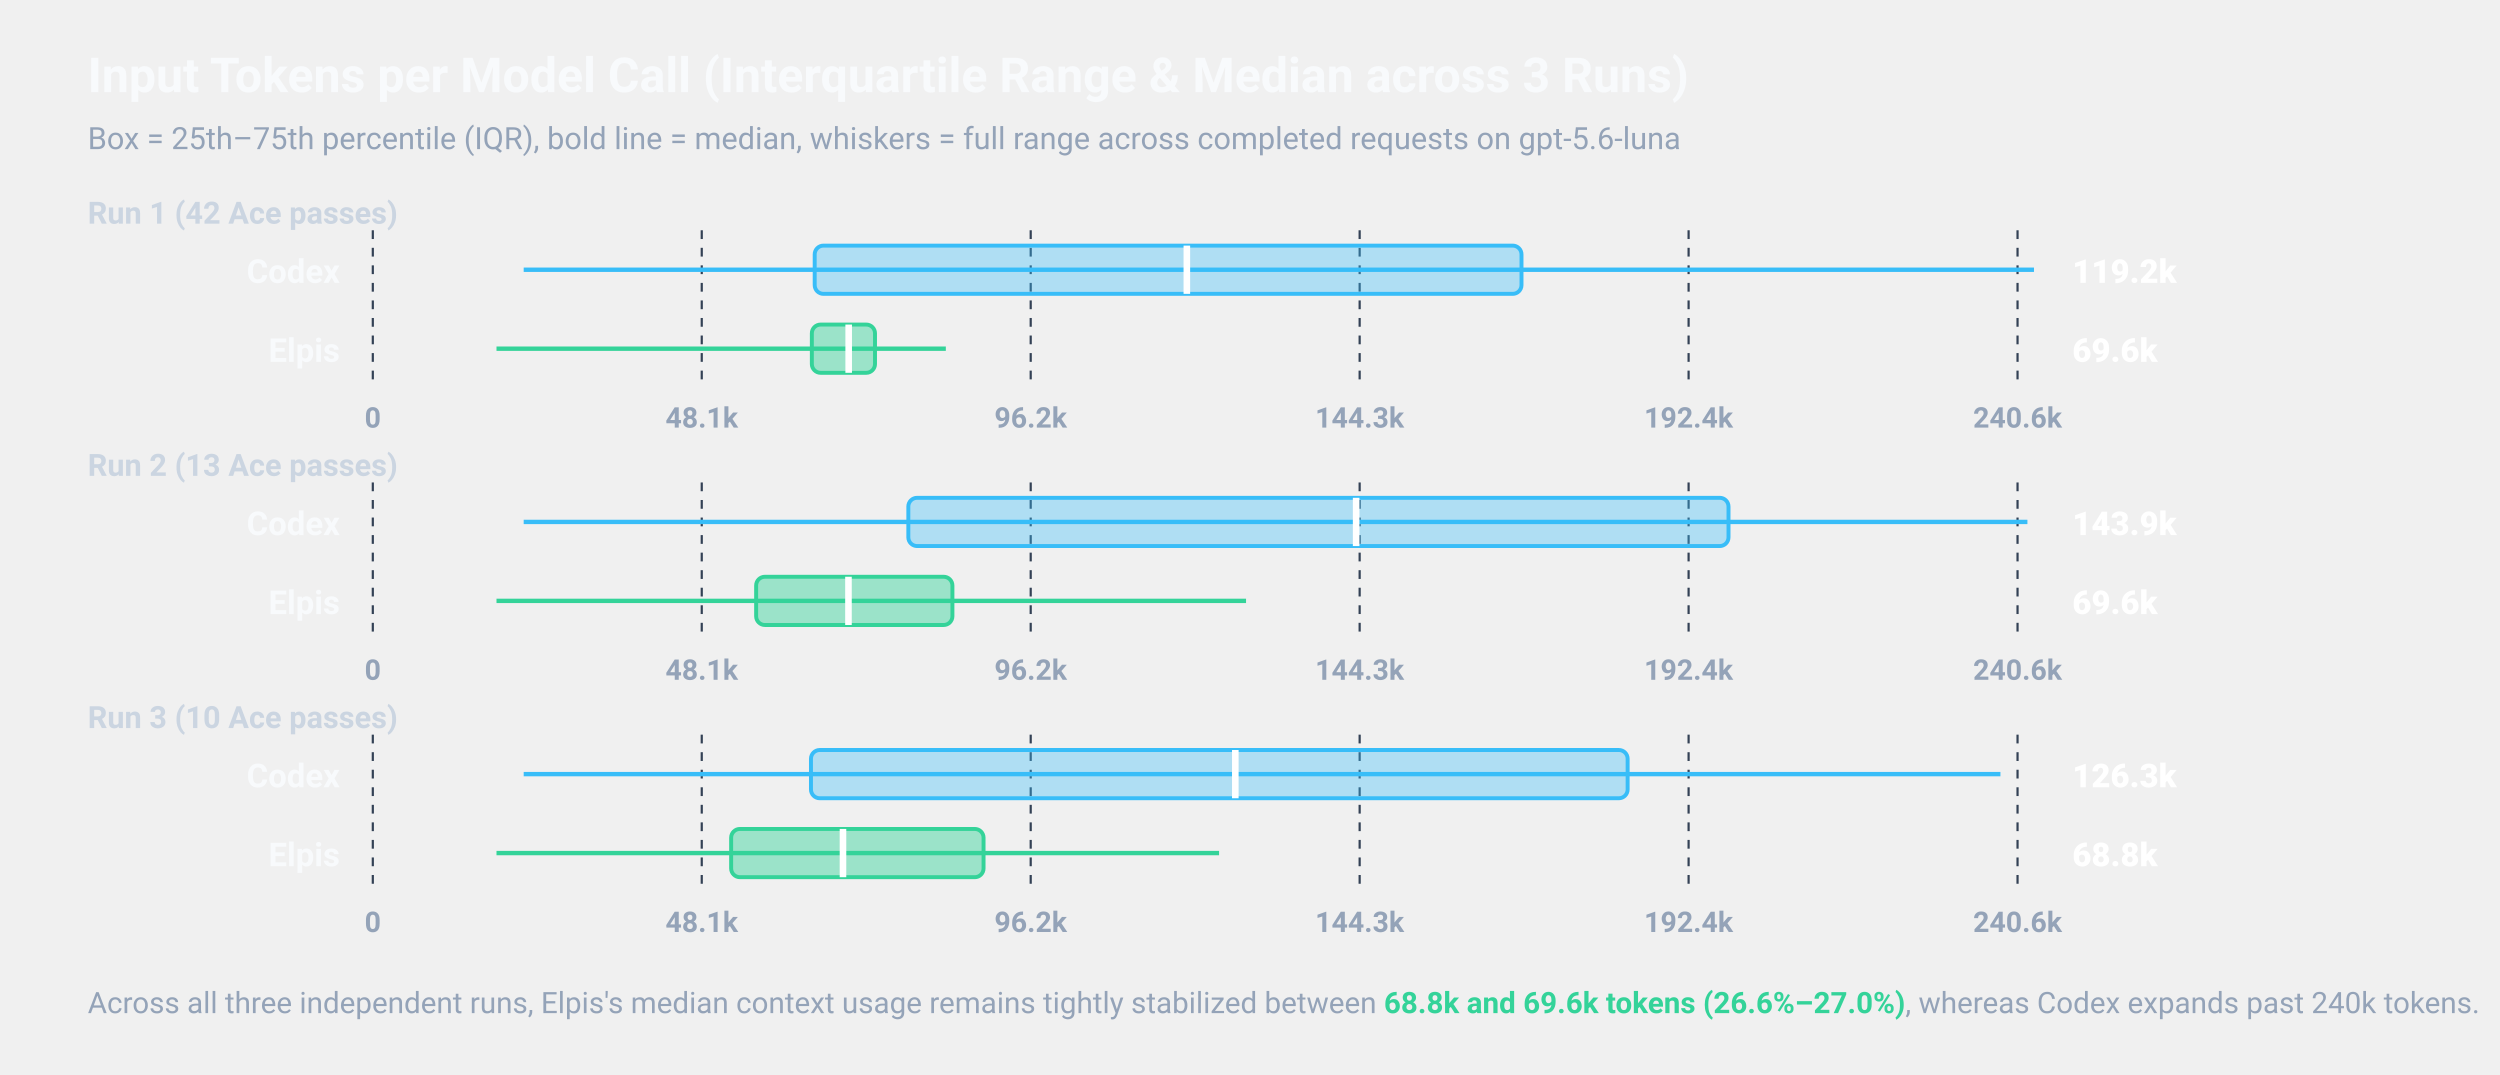
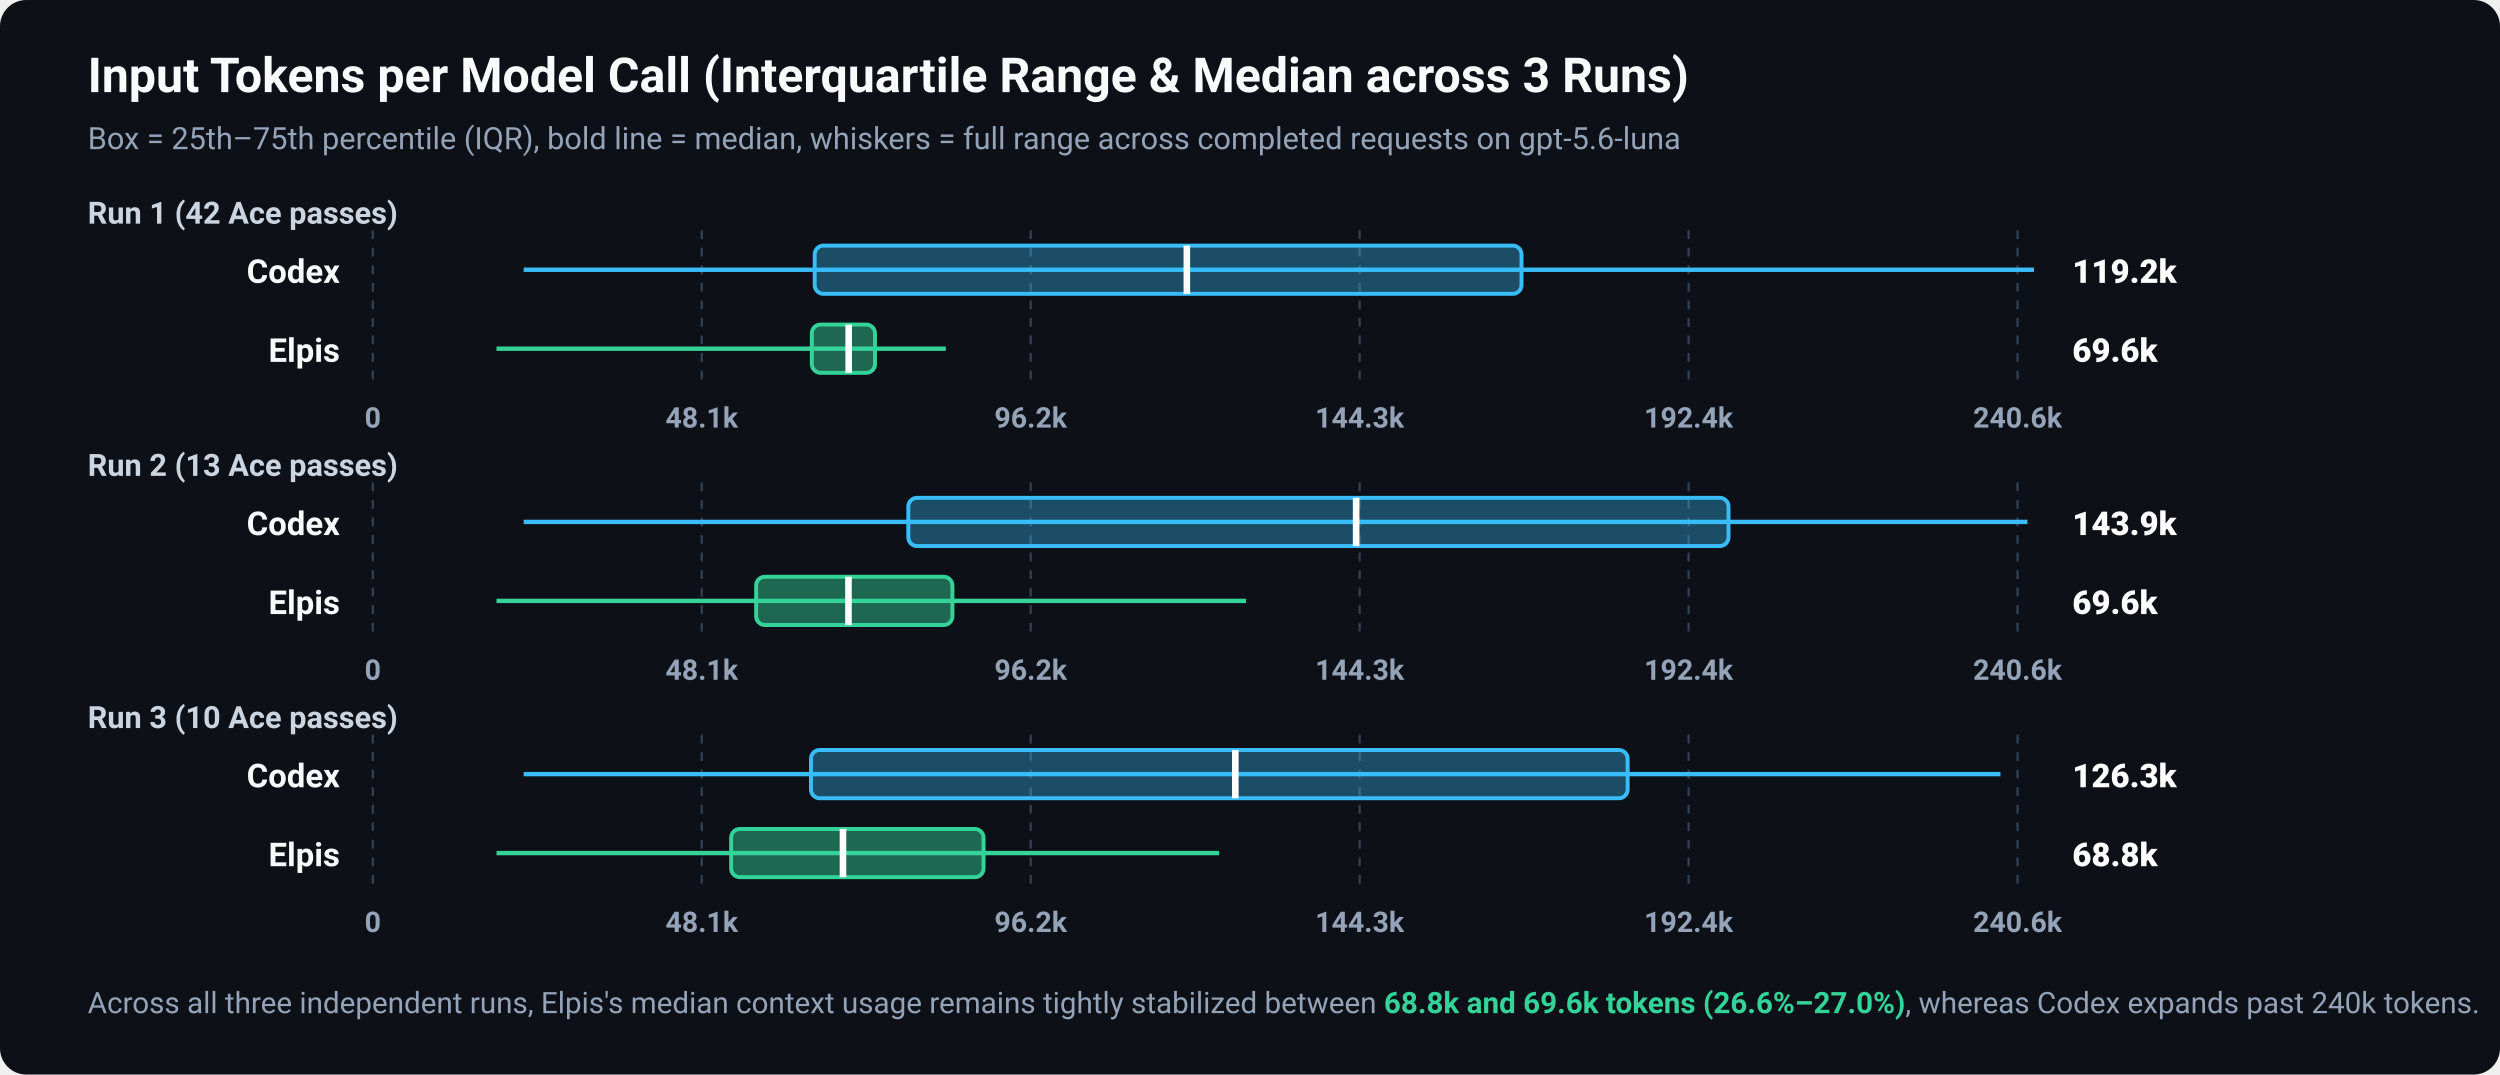
<svg xmlns="http://www.w3.org/2000/svg" width="1140" height="490" viewBox="0 0 1140 490" style="background-color: #0d1117; border-radius: 12px; font-family: -apple-system, BlinkMacSystemFont, 'Segoe UI', Roboto, Helvetica, Arial, sans-serif;">
+   <rect x="0" y="0" width="1140" height="490" fill="#0d1117" rx="12" />
  <style>
    .gridline { stroke: #334155; stroke-dasharray: 4 4; }
    .tick-text { fill: #94a3b8; font-size: 13px; font-weight: 600; }
    .blab { fill: #f8fafc; font-size: 15px; font-weight: 700; }
    .bval { fill: #ffffff; font-size: 15px; font-weight: 800; }
    .rlabel { fill: #cbd5e1; font-size: 14px; font-weight: 700; }
  </style>
  <text x="40" y="42" fill="#f8fafc" font-size="22" font-weight="700">Input Tokens per Model Call (Interquartile Range &amp; Median across 3 Runs)</text>
  <text x="40" y="68" fill="#94a3b8" font-size="14">Box = 25th–75th percentile (IQR), bold line = median, whiskers = full range across completed requests on gpt-5.6-luna</text>
  <text x="40" y="102" class="rlabel">Run 1 (42 Ace passes)</text>
  <g transform="translate(10, 95)">
    <line x1="160.0" y1="10" x2="160.0" y2="82.0" class="gridline" />
    <text x="160.0" y="100.0" class="tick-text" text-anchor="middle">0</text>
    <line x1="310.0" y1="10" x2="310.0" y2="82.0" class="gridline" />
    <text x="310.0" y="100.0" class="tick-text" text-anchor="middle">48.1k</text>
    <line x1="460.0" y1="10" x2="460.0" y2="82.0" class="gridline" />
    <text x="460.0" y="100.0" class="tick-text" text-anchor="middle">96.2k</text>
    <line x1="610.0" y1="10" x2="610.0" y2="82.0" class="gridline" />
    <text x="610.0" y="100.0" class="tick-text" text-anchor="middle">144.3k</text>
    <line x1="760.0" y1="10" x2="760.0" y2="82.0" class="gridline" />
    <text x="760.0" y="100.0" class="tick-text" text-anchor="middle">192.4k</text>
    <line x1="910.0" y1="10" x2="910.0" y2="82.0" class="gridline" />
    <text x="910.0" y="100.0" class="tick-text" text-anchor="middle">240.6k</text>
    <line x1="228.8" y1="28.0" x2="917.5" y2="28.0" stroke="#38bdf8" stroke-width="2.0" />
    <rect x="361.5" y="17.0" width="322.3" height="22.0" rx="4" fill="#38bdf8" fill-opacity="0.35" stroke="#38bdf8" stroke-width="1.8" />
    <line x1="531.2" y1="17.0" x2="531.2" y2="39.0" stroke="#ffffff" stroke-width="3.0" />
    <text x="145" y="34.0" class="blab" text-anchor="end">Codex</text>
    <text x="935" y="34.0" class="bval" fill="#38bdf8">119.2k</text>
    <line x1="216.4" y1="64.0" x2="421.3" y2="64.0" stroke="#34d399" stroke-width="2.0" />
    <rect x="360.2" y="53.0" width="28.8" height="22.0" rx="4" fill="#34d399" fill-opacity="0.45" stroke="#34d399" stroke-width="1.8" />
    <line x1="377.0" y1="53.0" x2="377.0" y2="75.0" stroke="#ffffff" stroke-width="3.0" />
    <text x="145" y="70.0" class="blab" text-anchor="end">Elpis</text>
    <text x="935" y="70.0" class="bval" fill="#34d399">69.6k</text>
  </g>
  <text x="40" y="217" class="rlabel">Run 2 (13 Ace passes)</text>
  <g transform="translate(10, 210)">
    <line x1="160.0" y1="10" x2="160.0" y2="82.0" class="gridline" />
    <text x="160.0" y="100.0" class="tick-text" text-anchor="middle">0</text>
    <line x1="310.0" y1="10" x2="310.0" y2="82.0" class="gridline" />
    <text x="310.0" y="100.0" class="tick-text" text-anchor="middle">48.1k</text>
    <line x1="460.0" y1="10" x2="460.0" y2="82.0" class="gridline" />
    <text x="460.0" y="100.0" class="tick-text" text-anchor="middle">96.2k</text>
    <line x1="610.0" y1="10" x2="610.0" y2="82.0" class="gridline" />
    <text x="610.0" y="100.0" class="tick-text" text-anchor="middle">144.3k</text>
    <line x1="760.0" y1="10" x2="760.0" y2="82.0" class="gridline" />
    <text x="760.0" y="100.0" class="tick-text" text-anchor="middle">192.4k</text>
    <line x1="910.0" y1="10" x2="910.0" y2="82.0" class="gridline" />
    <text x="910.0" y="100.0" class="tick-text" text-anchor="middle">240.6k</text>
    <line x1="228.8" y1="28.0" x2="914.5" y2="28.0" stroke="#38bdf8" stroke-width="2.0" />
    <rect x="404.2" y="17.0" width="374.0" height="22.0" rx="4" fill="#38bdf8" fill-opacity="0.35" stroke="#38bdf8" stroke-width="1.8" />
    <line x1="608.4" y1="17.0" x2="608.4" y2="39.0" stroke="#ffffff" stroke-width="3.0" />
    <text x="145" y="34.0" class="blab" text-anchor="end">Codex</text>
    <text x="935" y="34.0" class="bval" fill="#38bdf8">143.9k</text>
    <line x1="216.4" y1="64.0" x2="558.2" y2="64.0" stroke="#34d399" stroke-width="2.0" />
    <rect x="334.8" y="53.0" width="89.5" height="22.0" rx="4" fill="#34d399" fill-opacity="0.45" stroke="#34d399" stroke-width="1.8" />
    <line x1="376.9" y1="53.0" x2="376.9" y2="75.0" stroke="#ffffff" stroke-width="3.0" />
    <text x="145" y="70.0" class="blab" text-anchor="end">Elpis</text>
    <text x="935" y="70.0" class="bval" fill="#34d399">69.6k</text>
  </g>
  <text x="40" y="332" class="rlabel">Run 3 (10 Ace passes)</text>
  <g transform="translate(10, 325)">
    <line x1="160.0" y1="10" x2="160.0" y2="82.0" class="gridline" />
    <text x="160.0" y="100.0" class="tick-text" text-anchor="middle">0</text>
    <line x1="310.0" y1="10" x2="310.0" y2="82.0" class="gridline" />
    <text x="310.0" y="100.0" class="tick-text" text-anchor="middle">48.1k</text>
    <line x1="460.0" y1="10" x2="460.0" y2="82.0" class="gridline" />
    <text x="460.0" y="100.0" class="tick-text" text-anchor="middle">96.2k</text>
    <line x1="610.0" y1="10" x2="610.0" y2="82.0" class="gridline" />
    <text x="610.0" y="100.0" class="tick-text" text-anchor="middle">144.3k</text>
    <line x1="760.0" y1="10" x2="760.0" y2="82.0" class="gridline" />
    <text x="760.0" y="100.0" class="tick-text" text-anchor="middle">192.4k</text>
    <line x1="910.0" y1="10" x2="910.0" y2="82.0" class="gridline" />
    <text x="910.0" y="100.0" class="tick-text" text-anchor="middle">240.6k</text>
    <line x1="228.8" y1="28.0" x2="902.2" y2="28.0" stroke="#38bdf8" stroke-width="2.0" />
    <rect x="359.8" y="17.0" width="372.4" height="22.0" rx="4" fill="#38bdf8" fill-opacity="0.35" stroke="#38bdf8" stroke-width="1.8" />
    <line x1="553.3" y1="17.0" x2="553.3" y2="39.0" stroke="#ffffff" stroke-width="3.0" />
    <text x="145" y="34.0" class="blab" text-anchor="end">Codex</text>
    <text x="935" y="34.0" class="bval" fill="#38bdf8">126.3k</text>
    <line x1="216.4" y1="64.0" x2="545.9" y2="64.0" stroke="#34d399" stroke-width="2.0" />
    <rect x="323.4" y="53.0" width="115.1" height="22.0" rx="4" fill="#34d399" fill-opacity="0.45" stroke="#34d399" stroke-width="1.8" />
    <line x1="374.4" y1="53.0" x2="374.4" y2="75.0" stroke="#ffffff" stroke-width="3.0" />
    <text x="145" y="70.0" class="blab" text-anchor="end">Elpis</text>
    <text x="935" y="70.0" class="bval" fill="#34d399">68.8k</text>
  </g>
  <text x="40" y="462" fill="#94a3b8" font-size="13.5">Across all three independent runs, Elpis's median context usage remains tightly stabilized between <tspan fill="#34d399" font-weight="700">68.8k and 69.6k tokens (26.6%–27.0%)</tspan>, whereas Codex expands past 240k tokens.</text>
</svg>
